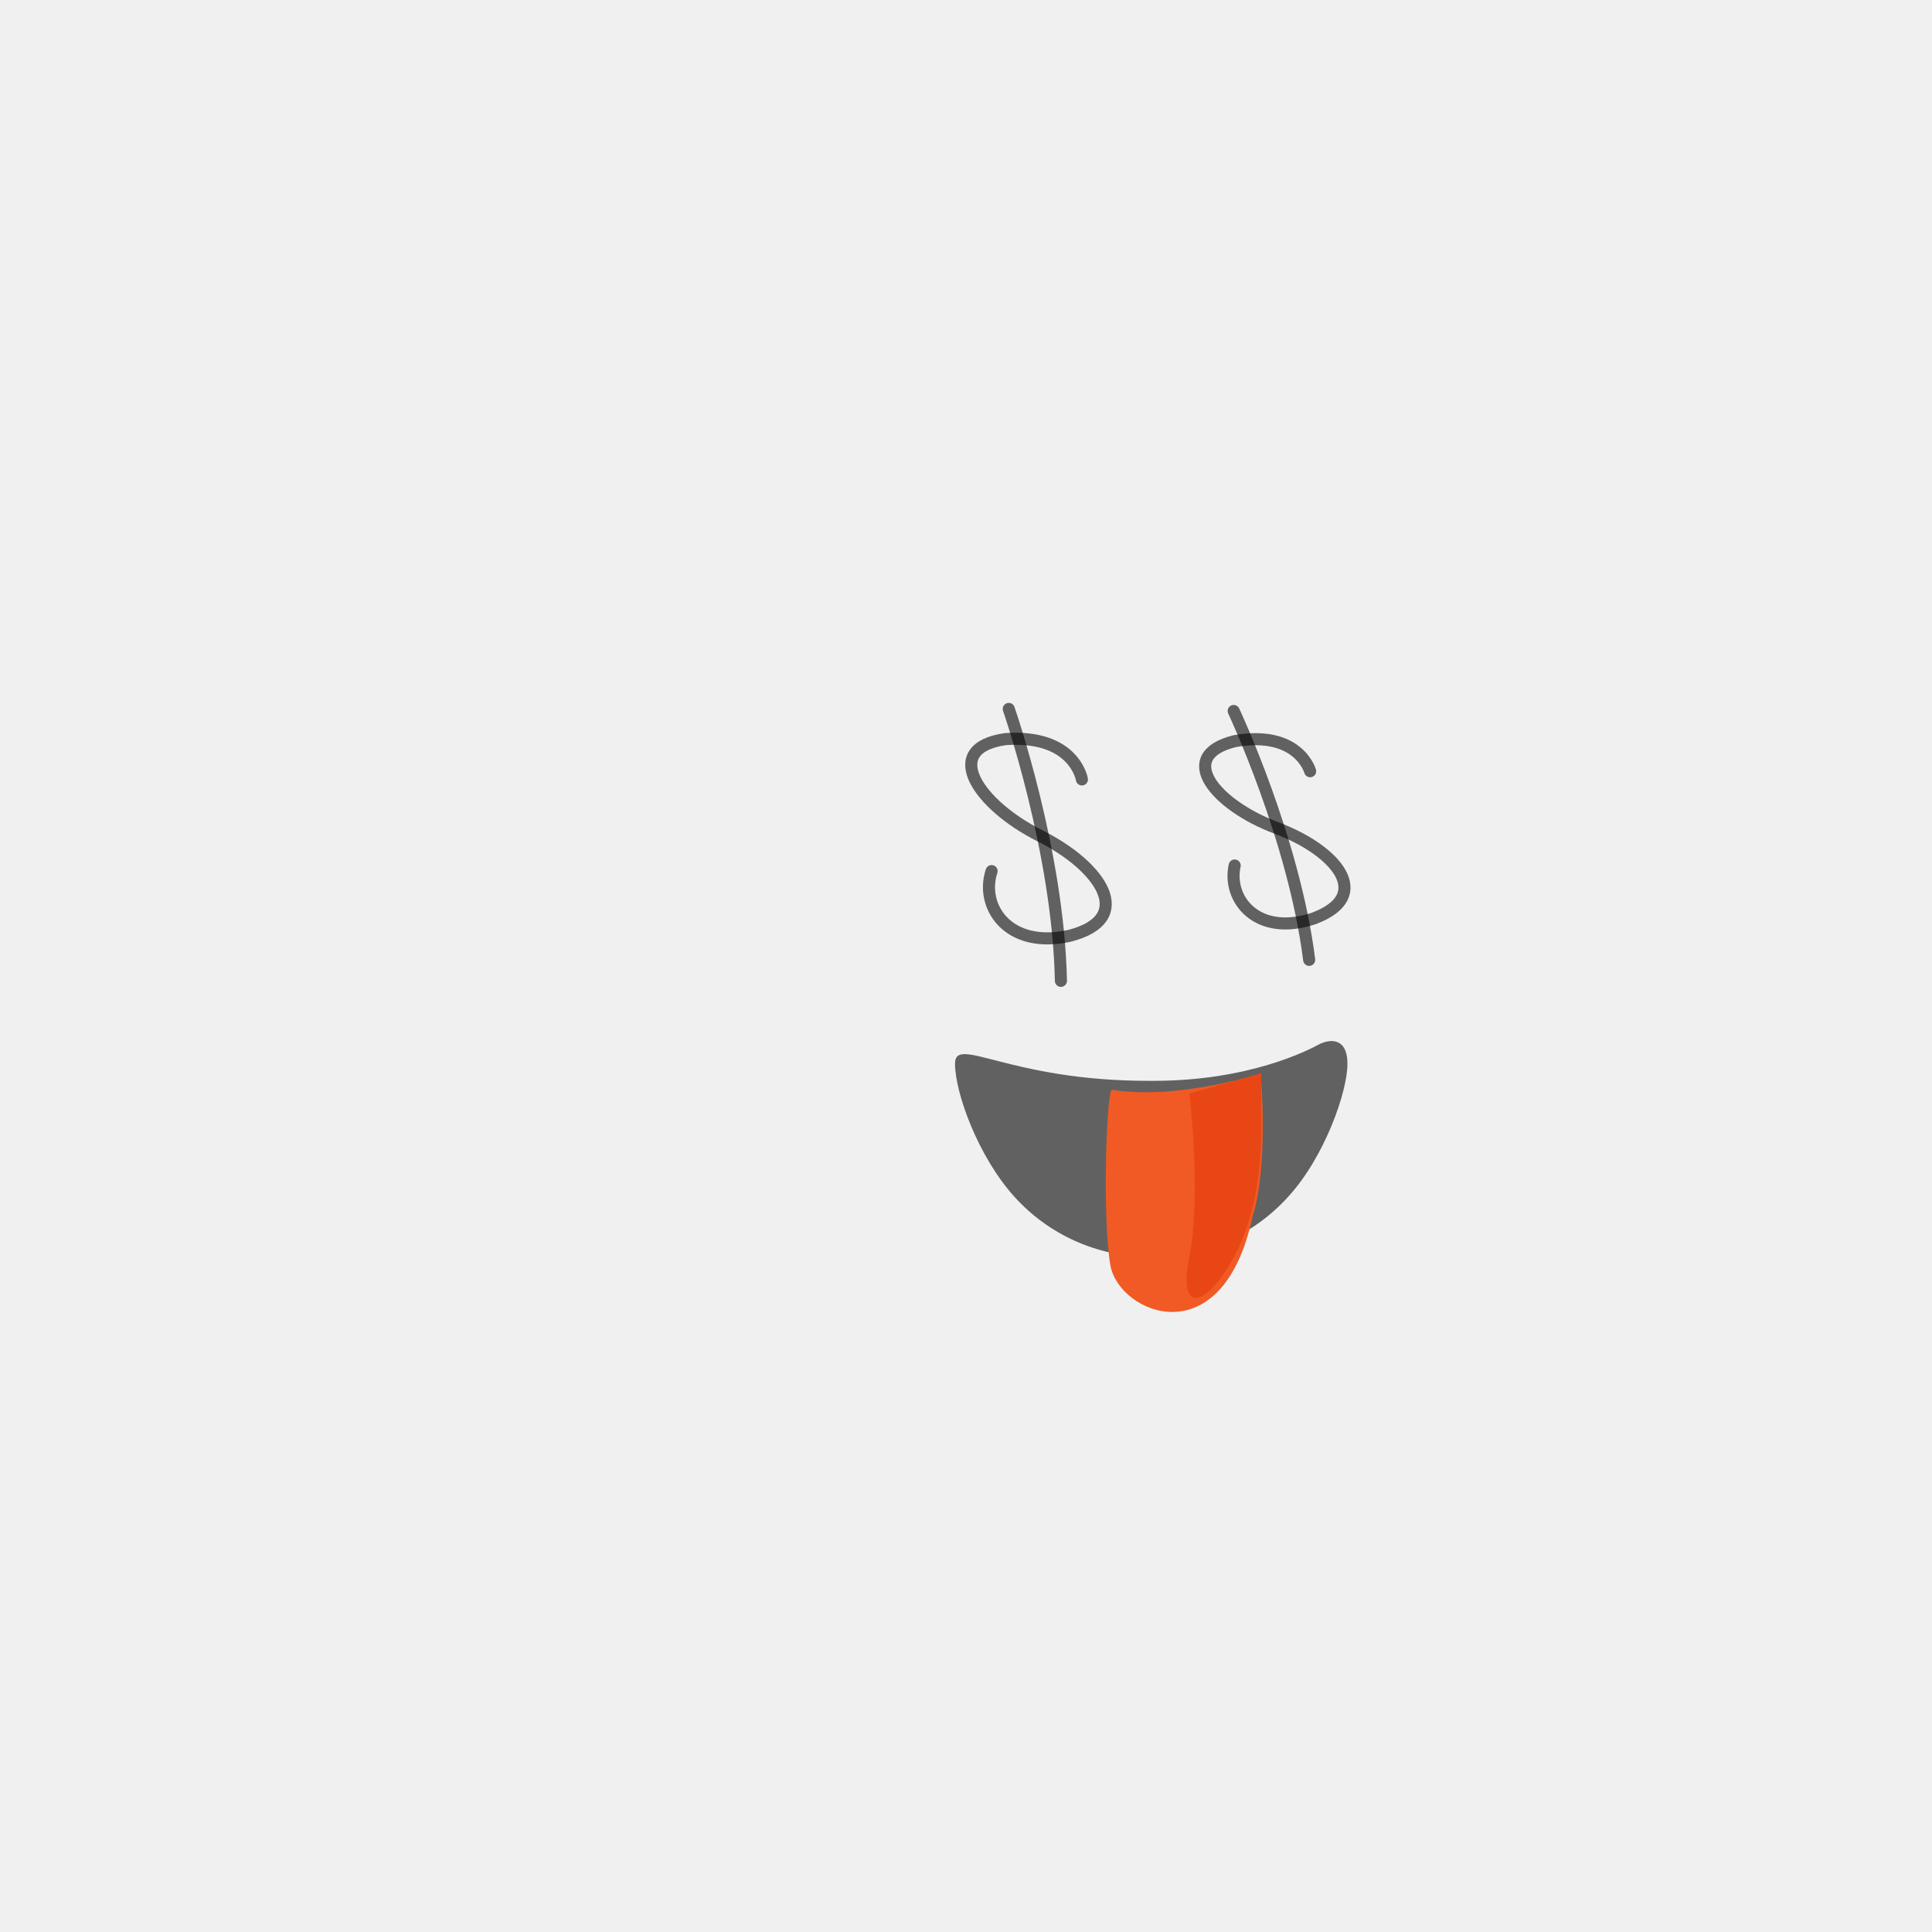
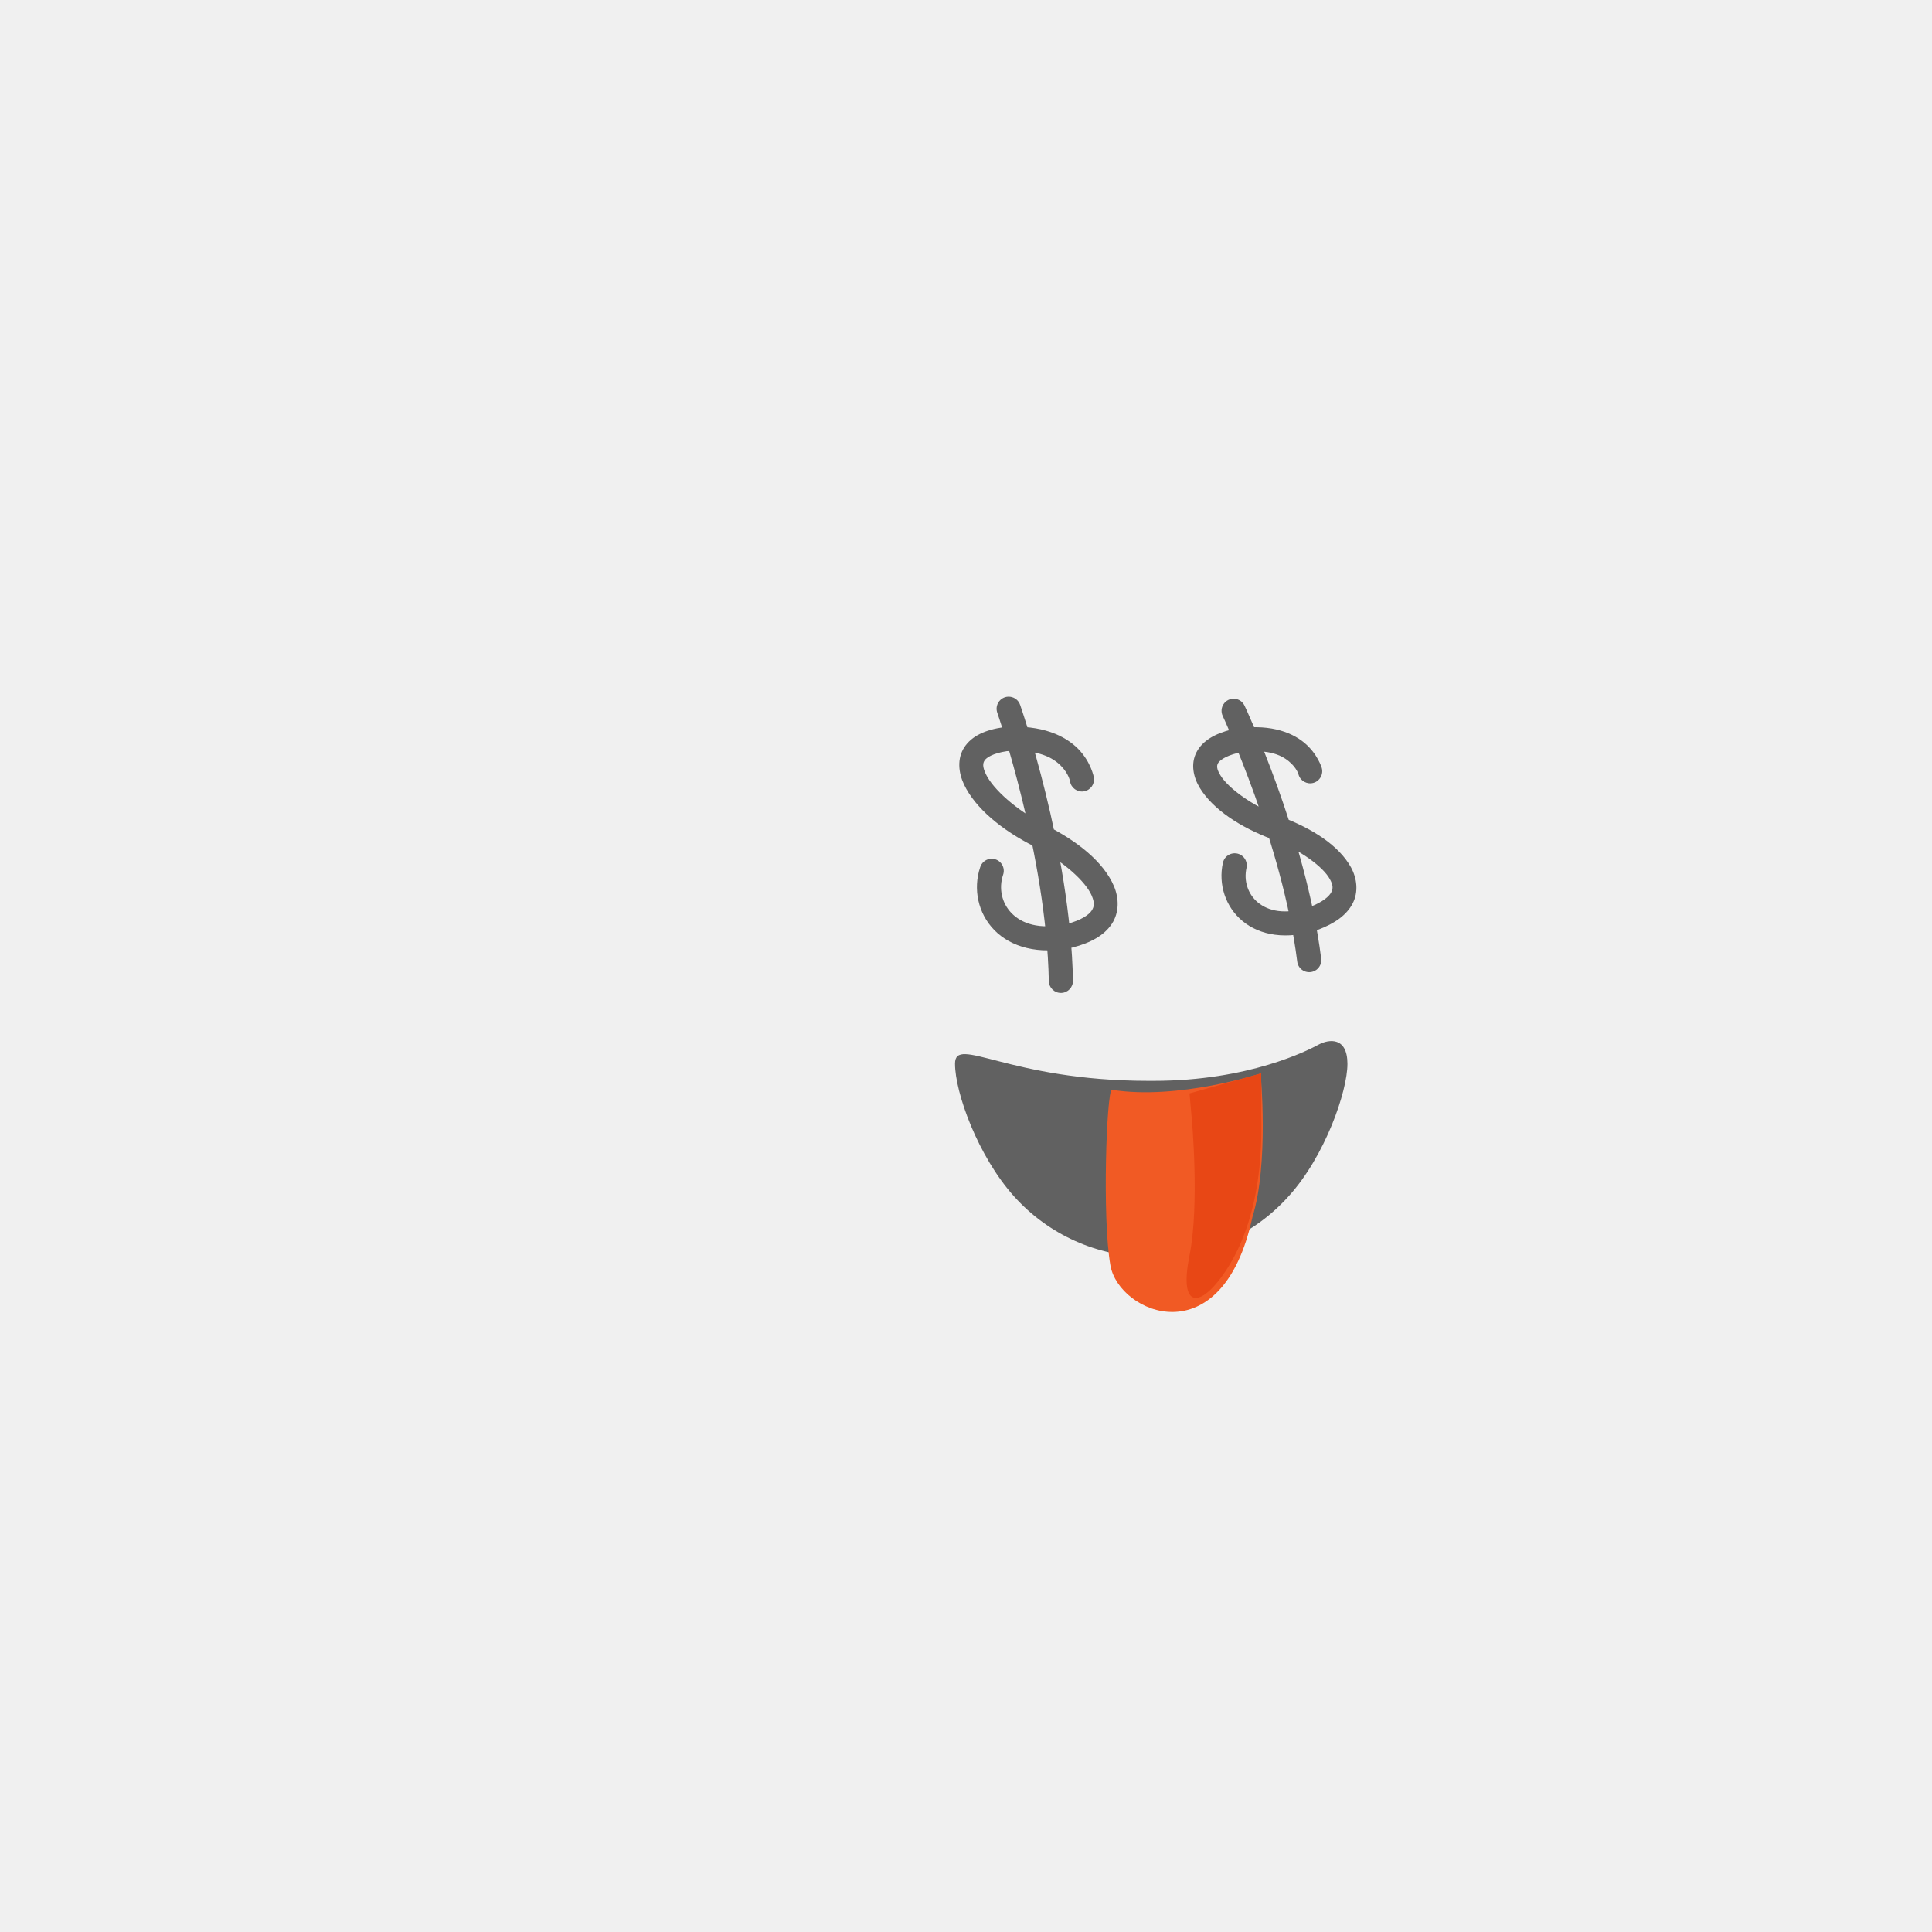
<svg xmlns="http://www.w3.org/2000/svg" xmlns:xlink="http://www.w3.org/1999/xlink" id="Layer_1" data-name="Layer 1" viewBox="0 0 160 160" version="1.1">
  <defs id="defs59">
    <style id="style2">.cls-1,.cls-10{fill:url(#linear-gradient);}.cls-1,.cls-3,.cls-4,.cls-5,.cls-6,.cls-7,.cls-8{clip-rule:evenodd;}.cls-2{fill:url(#linear-gradient-2);}.cls-27,.cls-3{fill:url(#linear-gradient-3);}.cls-30,.cls-4{fill:url(#linear-gradient-4);}.cls-33,.cls-5{fill:url(#linear-gradient-5);}.cls-17,.cls-6{fill:url(#linear-gradient-6);}.cls-20,.cls-22,.cls-7{fill:#fff;}.cls-9{fill:none;stroke:#000;stroke-linecap:round;stroke-linejoin:round;}.cls-10,.cls-17,.cls-20,.cls-25,.cls-27,.cls-30,.cls-33{fill-rule:evenodd;}.cls-11{clip-path:url(#clip-path);}.cls-12{clip-path:url(#clip-path-2);}.cls-13{fill:url(#linear-gradient-9);}.cls-14{fill:#f15a24;}.cls-15{fill:#e84715;}.cls-16{fill:url(#linear-gradient-10);}.cls-18{clip-path:url(#clip-path-3);}.cls-19{fill:url(#linear-gradient-12);}.cls-21{clip-path:url(#clip-path-4);}.cls-23{clip-path:url(#clip-path-5);}.cls-24{opacity:0.05;}.cls-26{clip-path:url(#clip-path-6);}.cls-28{clip-path:url(#clip-path-7);}.cls-29{fill:url(#linear-gradient-14);}.cls-31{clip-path:url(#clip-path-8);}.cls-32{fill:url(#linear-gradient-16);}.cls-34{clip-path:url(#clip-path-9);}.cls-35{fill:url(#linear-gradient-18);}</style>
    <linearGradient id="linear-gradient" x1="95.33" y1="104.12" x2="95.33" y2="86.21" gradientUnits="userSpaceOnUse">
      <stop offset="0" stop-color="#a66707" id="stop4" />
      <stop offset="1" id="stop6" />
    </linearGradient>
    <linearGradient id="linear-gradient-2" x1="15.98" y1="506.14" x2="15.98" y2="-1325.07" xlink:href="#linear-gradient" />
    <linearGradient id="linear-gradient-3" x1="93.83" y1="287.71" x2="93.83" y2="270.66" xlink:href="#linear-gradient" />
    <linearGradient id="linear-gradient-4" x1="93.33" y1="1401.12" x2="93.33" y2="1383.21" xlink:href="#linear-gradient" />
    <linearGradient id="linear-gradient-5" x1="105.83" y1="1587.5" x2="105.83" y2="1572.83" xlink:href="#linear-gradient" />
    <linearGradient id="linear-gradient-6" x1="555.83" y1="948.33" x2="555.83" y2="931.71" gradientTransform="matrix(1, 0, 0, -1, 0, 2148.33)" xlink:href="#linear-gradient" />
    <clipPath id="clip-path">
      <path class="cls-1" d="M106.7,99.09a15.08,15.08,0,0,1-11.14,5h0l-.22,0-.21,0h0a15.08,15.08,0,0,1-11.14-5c-3-3.33-4.9-8.6-4.9-11s4.46,1.42,16,1.42h.46c7.89,0,12.78-2.53,13.65-3s2.39-.65,2.39,1.6S109.74,95.76,106.7,99.09Z" id="path14" />
    </clipPath>
    <clipPath id="clip-path-2">
      <rect class="cls-2" x="-487.11" y="-1325.07" width="1006.19" height="1831.22" id="rect17" />
    </clipPath>
    <linearGradient id="linear-gradient-9" x1="95.33" y1="116.59" x2="95.33" y2="80.57" gradientUnits="userSpaceOnUse">
      <stop offset="0" stop-color="#a66707" id="stop20" />
      <stop offset="0.5" stop-color="#9d6209" id="stop22" />
      <stop offset="1" id="stop24" />
    </linearGradient>
    <linearGradient id="linear-gradient-10" x1="98.2" y1="103.04" x2="97.99" y2="90.64" gradientUnits="userSpaceOnUse">
      <stop offset="0" stop-color="#ffd22d" stop-opacity="0" id="stop27" />
      <stop offset="0.81" stop-color="#a66707" stop-opacity="0.7" id="stop29" />
      <stop offset="1" stop-color="#a66707" id="stop31" />
    </linearGradient>
    <clipPath id="clip-path-3">
      <path class="cls-6" d="M566.92,1204.8a14.37,14.37,0,0,0-10.62-4.8h0l-.2,0-.21,0h0c-10.6,1.07-18.13,10.4-15.32,15.28,2.46,5.5,19.9-8.34,27.83.57,2.35,1.31,3.73-1,3.23-3.43C571.17,1210.31,569.83,1208,566.92,1204.8Z" id="path34" />
    </clipPath>
    <linearGradient id="linear-gradient-12" x1="475.98" y1="1619.14" x2="475.98" y2="-212.07" xlink:href="#linear-gradient" />
    <clipPath id="clip-path-4">
      <path class="cls-7" d="M540.83,1209.55s-1.83,3.45-.29,5.73c2.46,5.5,19.9-8.34,27.83.57a53.52,53.52,0,0,0,.45-8.81S540.83,1210.39,540.83,1209.55Z" id="path38" />
    </clipPath>
    <clipPath id="clip-path-5">
      <path class="cls-7" d="M566.92,1204.8a14.37,14.37,0,0,0-10.62-4.8h0l-.2,0-.21,0h0a21.62,21.62,0,0,0-13.84,7.6s27.06-.24,26.65-.75S567.59,1205.53,566.92,1204.8Z" id="path41" />
    </clipPath>
    <clipPath id="clip-path-6">
      <path class="cls-8" d="M566.92,1204.8c-1.92-2.8-7.37-4.41-7.37-4.41.45,1.61.45,5.61-.15,6.94,0,0,9.44-.28,9.27-.48C568.17,1206.21,567.59,1205.53,566.92,1204.8Z" id="path44" />
    </clipPath>
    <clipPath id="clip-path-7">
      <path class="cls-3" d="M95.33,282.09q-.77,0-1.5-.06c-.88-.06-1.28,5.36-2.55,5.67s-1.72-6.38-2.54-6.63c-2.37-.72-6.48-1.76-8.26-2.91-4-2.59-4.42-5.74-4.42-7.05,0-2.38,7.46,5.42,19,5.42h.46c7.89,0,12.78-2.53,13.65-3s2.39-.65,2.39,1.6c0,1.09-1.85,2.77-4.69,4.21-.73.37-.86,8.43-2.38,8.05s-1.73-6.39-2.65-6.14A24.2,24.2,0,0,1,95.33,282.09Z" id="path47" />
    </clipPath>
    <linearGradient id="linear-gradient-14" x1="15.98" y1="693.14" x2="15.98" y2="-1138.07" xlink:href="#linear-gradient" />
    <clipPath id="clip-path-8">
      <path class="cls-4" d="M104.7,1396.09a15.08,15.08,0,0,1-11.14,5h0l-.22,0-.21,0h0a15.08,15.08,0,0,1-11.14-5c-3-3.33-4.9-8.6-4.9-11,0-2.11,3.49.63,12.32,1.28,1.15.09,2.39.14,3.72.14h.46c7.89,0,12.78-2.53,13.65-3s2.39-.65,2.39,1.6S107.74,1392.76,104.7,1396.09Z" id="path51" />
    </clipPath>
    <linearGradient id="linear-gradient-16" x1="13.98" y1="1803.14" x2="13.98" y2="-28.07" xlink:href="#linear-gradient" />
    <clipPath id="clip-path-9">
      <path class="cls-5" d="M119,1583.38a21.11,21.11,0,0,1-12.88,4.12h0l-.25,0-.25,0h0a21.17,21.17,0,0,1-12.9-4.12c-3.53-2.73-5.67-7-5.67-9s7.16,1.16,20.57,1.16H106.1c9.12,0,14.78-2.08,15.79-2.47s2.76-.54,2.76,1.31S122.51,1580.65,119,1583.38Z" id="path55" />
    </clipPath>
    <linearGradient id="linear-gradient-18" x1="31.98" y1="1991.14" x2="31.98" y2="159.93" xlink:href="#linear-gradient" />
  </defs>
-   <path class="cls-9" d="M89.6,64.55s-.61-3.74-6.33-3.34c-5.44.77-2.25,5.45,2.84,8s8,6.86,2.47,8.29c-5.13,1.13-7.43-2.46-6.46-5.36" id="path63" style="stroke:#010101;stroke-opacity:1;opacity:0.6" />
-   <path class="cls-9" d="M83.54,58.71s4.11,11.8,4.32,22.52" id="path65" style="stroke:#010101;stroke-opacity:1;opacity:0.6" />
-   <path class="cls-9" d="M108.5,63.87s-.94-3.43-6.25-2.49c-5,1.24-1.56,5.31,3.44,7.18s8.12,5.62,3.12,7.5c-4.68,1.56-7.18-1.56-6.56-4.38" id="path67" style="stroke:#010101;stroke-opacity:1;opacity:0.6" />
-   <path class="cls-9" d="M102.17,58.88s5,10.62,6.25,20.61" id="path69" style="stroke:#010101;stroke-opacity:1;opacity:0.6" />
+   <path id="path65" style="color:#000000;font-style:normal;font-variant:normal;font-weight:normal;font-stretch:normal;font-size:medium;line-height:normal;font-family:sans-serif;font-variant-ligatures:normal;font-variant-position:normal;font-variant-caps:normal;font-variant-numeric:normal;font-variant-alternates:normal;font-feature-settings:normal;text-indent:0;text-align:start;text-decoration:none;text-decoration-line:none;text-decoration-style:solid;text-decoration-color:#000000;letter-spacing:normal;word-spacing:normal;text-transform:none;writing-mode:lr-tb;direction:ltr;text-orientation:mixed;dominant-baseline:auto;baseline-shift:baseline;text-anchor:start;white-space:normal;shape-padding:0;clip-rule:nonzero;display:inline;overflow:visible;visibility:visible;opacity:0.6;isolation:auto;mix-blend-mode:normal;color-interpolation:sRGB;color-interpolation-filters:linearRGB;solid-color:#000000;solid-opacity:1;vector-effect:none;fill:#010101;fill-opacity:1;fill-rule:nonzero;stroke:none;stroke-width:2;stroke-linecap:round;stroke-linejoin:round;stroke-miterlimit:4;stroke-dasharray:none;stroke-dashoffset:0;stroke-opacity:1;color-rendering:auto;image-rendering:auto;shape-rendering:auto;text-rendering:auto;enable-background:accumulate" d="m 83.484,57.697 a 1,1 0 0 0 -0.889,1.342 c 0,0 4.058,11.732 4.264,22.211 a 1,1 0 1 0 2,-0.039 c -0.215,-10.961 -4.375,-22.83 -4.375,-22.83 a 1,1 0 0 0 -1,-0.684 z m -0.283,2.516 a 1,1 0 0 0 -0.072,0.008 c -1.513,0.214 -2.643,0.717 -3.262,1.656 -0.619,0.94 -0.495,2.116 -0.029,3.096 0.932,1.96 3.135,3.784 5.824,5.131 2.412,1.208 4.252,2.907 4.746,4.064 0.247,0.579 0.227,0.898 0,1.242 -0.225,0.342 -0.837,0.792 -2.064,1.113 -2.302,0.5 -3.742,-0.05 -4.566,-0.893 -0.828,-0.846 -1.079,-2.067 -0.709,-3.174 a 1,1 0 1 0 -1.896,-0.635 c -0.6,1.793 -0.187,3.817 1.176,5.209 1.362,1.392 3.634,2.065 6.447,1.445 a 1,1 0 0 0 0.035,-0.008 c 1.521,-0.393 2.624,-1.013 3.248,-1.959 0.624,-0.946 0.595,-2.131 0.17,-3.127 -0.851,-1.992 -3.011,-3.725 -5.689,-5.066 -2.401,-1.203 -4.339,-2.993 -4.914,-4.203 -0.288,-0.605 -0.26,-0.903 -0.105,-1.137 0.152,-0.23 0.674,-0.591 1.842,-0.766 2.604,-0.171 3.827,0.548 4.484,1.219 0.662,0.675 0.748,1.281 0.748,1.281 a 1,1 0 1 0 1.975,-0.322 c 0,0 -0.22,-1.265 -1.293,-2.359 -1.073,-1.095 -3.015,-2.032 -6.094,-1.816 z" />
+   <path id="path69" style="color:#000000;font-style:normal;font-variant:normal;font-weight:normal;font-stretch:normal;font-size:medium;line-height:normal;font-family:sans-serif;font-variant-ligatures:normal;font-variant-position:normal;font-variant-caps:normal;font-variant-numeric:normal;font-variant-alternates:normal;font-feature-settings:normal;text-indent:0;text-align:start;text-decoration:none;text-decoration-line:none;text-decoration-style:solid;text-decoration-color:#000000;letter-spacing:normal;word-spacing:normal;text-transform:none;writing-mode:lr-tb;direction:ltr;text-orientation:mixed;dominant-baseline:auto;baseline-shift:baseline;text-anchor:start;white-space:normal;shape-padding:0;clip-rule:nonzero;display:inline;overflow:visible;visibility:visible;opacity:0.6;isolation:auto;mix-blend-mode:normal;color-interpolation:sRGB;color-interpolation-filters:linearRGB;solid-color:#000000;solid-opacity:1;vector-effect:none;fill:#010101;fill-opacity:1;fill-rule:nonzero;stroke:none;stroke-width:2;stroke-linecap:round;stroke-linejoin:round;stroke-miterlimit:4;stroke-dasharray:none;stroke-dashoffset:0;stroke-opacity:1;color-rendering:auto;image-rendering:auto;shape-rendering:auto;text-rendering:auto;enable-background:accumulate" d="m 102.209,57.867 a 1,1 0 0 0 -0.943,1.439 c 0,0 4.942,10.556 6.162,20.307 a 1,1 0 1 0 1.984,-0.248 c -1.28,-10.229 -6.338,-20.912 -6.338,-20.912 a 1,1 0 0 0 -0.865,-0.586 z m -0.133,2.527 a 1,1 0 0 0 -0.066,0.016 c -1.4,0.347 -2.427,0.931 -2.924,1.893 -0.497,0.961 -0.257,2.073 0.281,2.953 1.076,1.76 3.32,3.248 5.973,4.24 2.358,0.882 4.225,2.285 4.785,3.295 0.28,0.505 0.289,0.784 0.121,1.109 -0.167,0.323 -0.676,0.796 -1.773,1.213 -2.085,0.688 -3.459,0.319 -4.293,-0.371 -0.838,-0.693 -1.186,-1.789 -0.953,-2.848 a 1,1 0 1 0 -1.953,-0.43 c -0.387,1.761 0.203,3.637 1.631,4.818 1.427,1.182 3.642,1.585 6.223,0.725 a 1,1 0 0 0 0.035,-0.012 c 1.385,-0.521 2.364,-1.215 2.861,-2.18 0.497,-0.965 0.352,-2.095 -0.148,-2.996 -1,-1.803 -3.192,-3.209 -5.834,-4.197 -2.348,-0.878 -4.325,-2.358 -4.969,-3.41 -0.322,-0.526 -0.317,-0.783 -0.209,-0.992 0.106,-0.206 0.54,-0.583 1.602,-0.855 2.404,-0.414 3.598,0.13 4.266,0.68 0.672,0.553 0.805,1.09 0.805,1.09 a 1,1 0 1 0 1.93,-0.529 c 0,0 -0.338,-1.179 -1.463,-2.105 -1.125,-0.927 -3.055,-1.614 -5.926,-1.105 z" />
  <path class="cls-10" d="M106.7,99.09a15.08,15.08,0,0,1-11.14,5h0l-.22,0-.21,0h0a15.08,15.08,0,0,1-11.14-5c-3-3.33-4.9-8.6-4.9-11s4.46,1.42,16,1.42h.46c7.89,0,12.78-2.53,13.65-3s2.39-.65,2.39,1.6S109.74,95.76,106.7,99.09Z" id="path71" style="fill:#010101;fill-opacity:1;opacity:0.6" />
  <path class="cls-14" d="M92.07,90.25c-.42.17-.81,10.58-.11,14.55s9.25,7.63,11.76-4c1.38-4.43.68-11.9.68-11.9S97.58,91.13,92.07,90.25Z" id="path81" />
  <path class="cls-15" d="M98.69,92.56s.67,7.17-.18,11.41.7,4.25,2.39,2.12,3.77-6.26,3.55-13.79V88.89l-5.94,1.66Z" id="path83" />
</svg>
